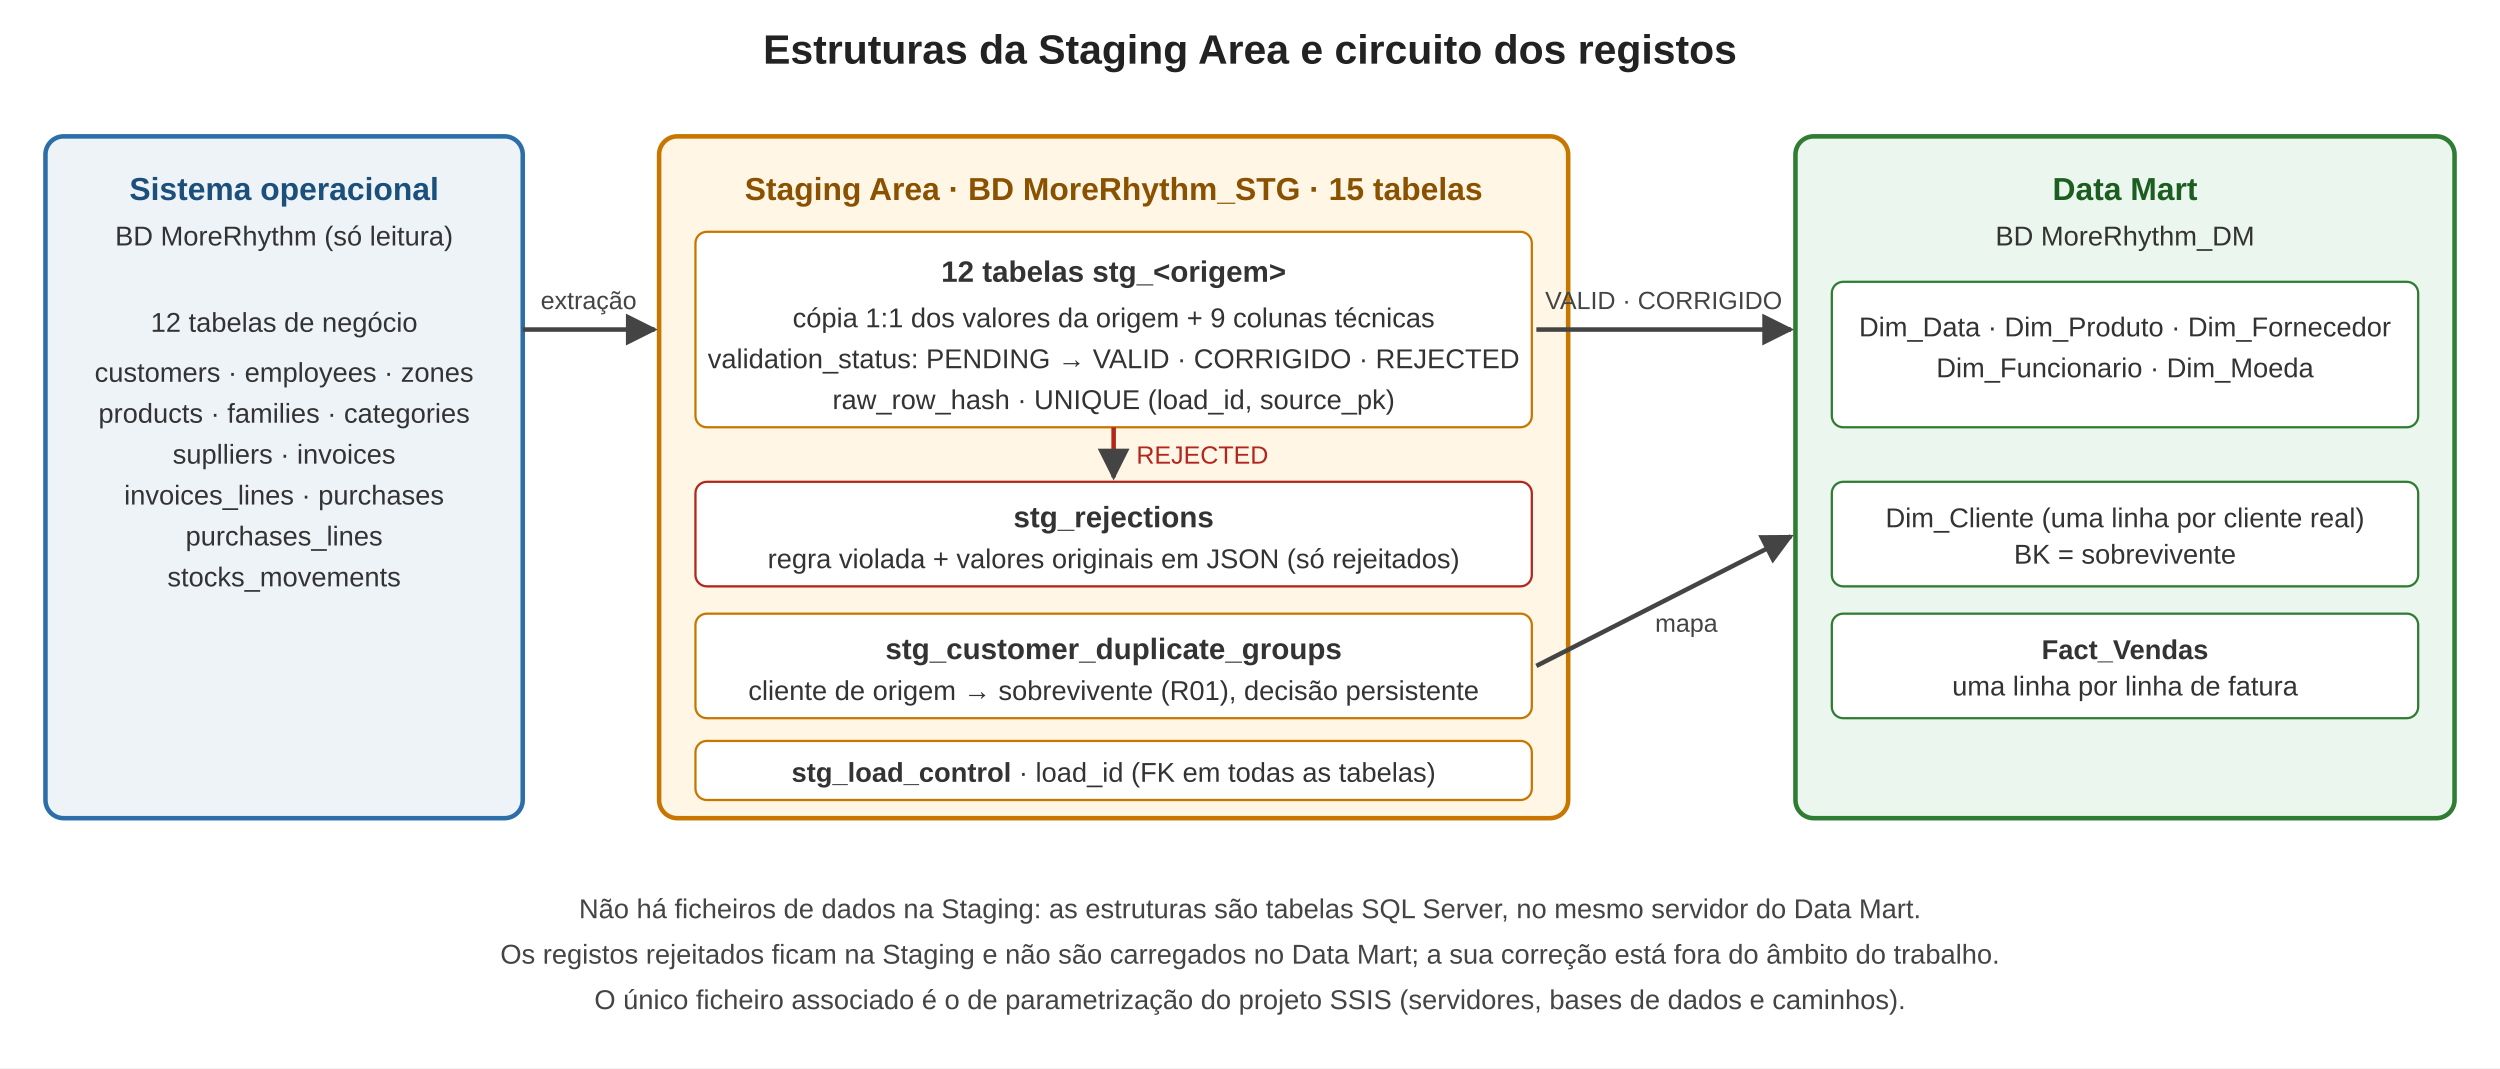
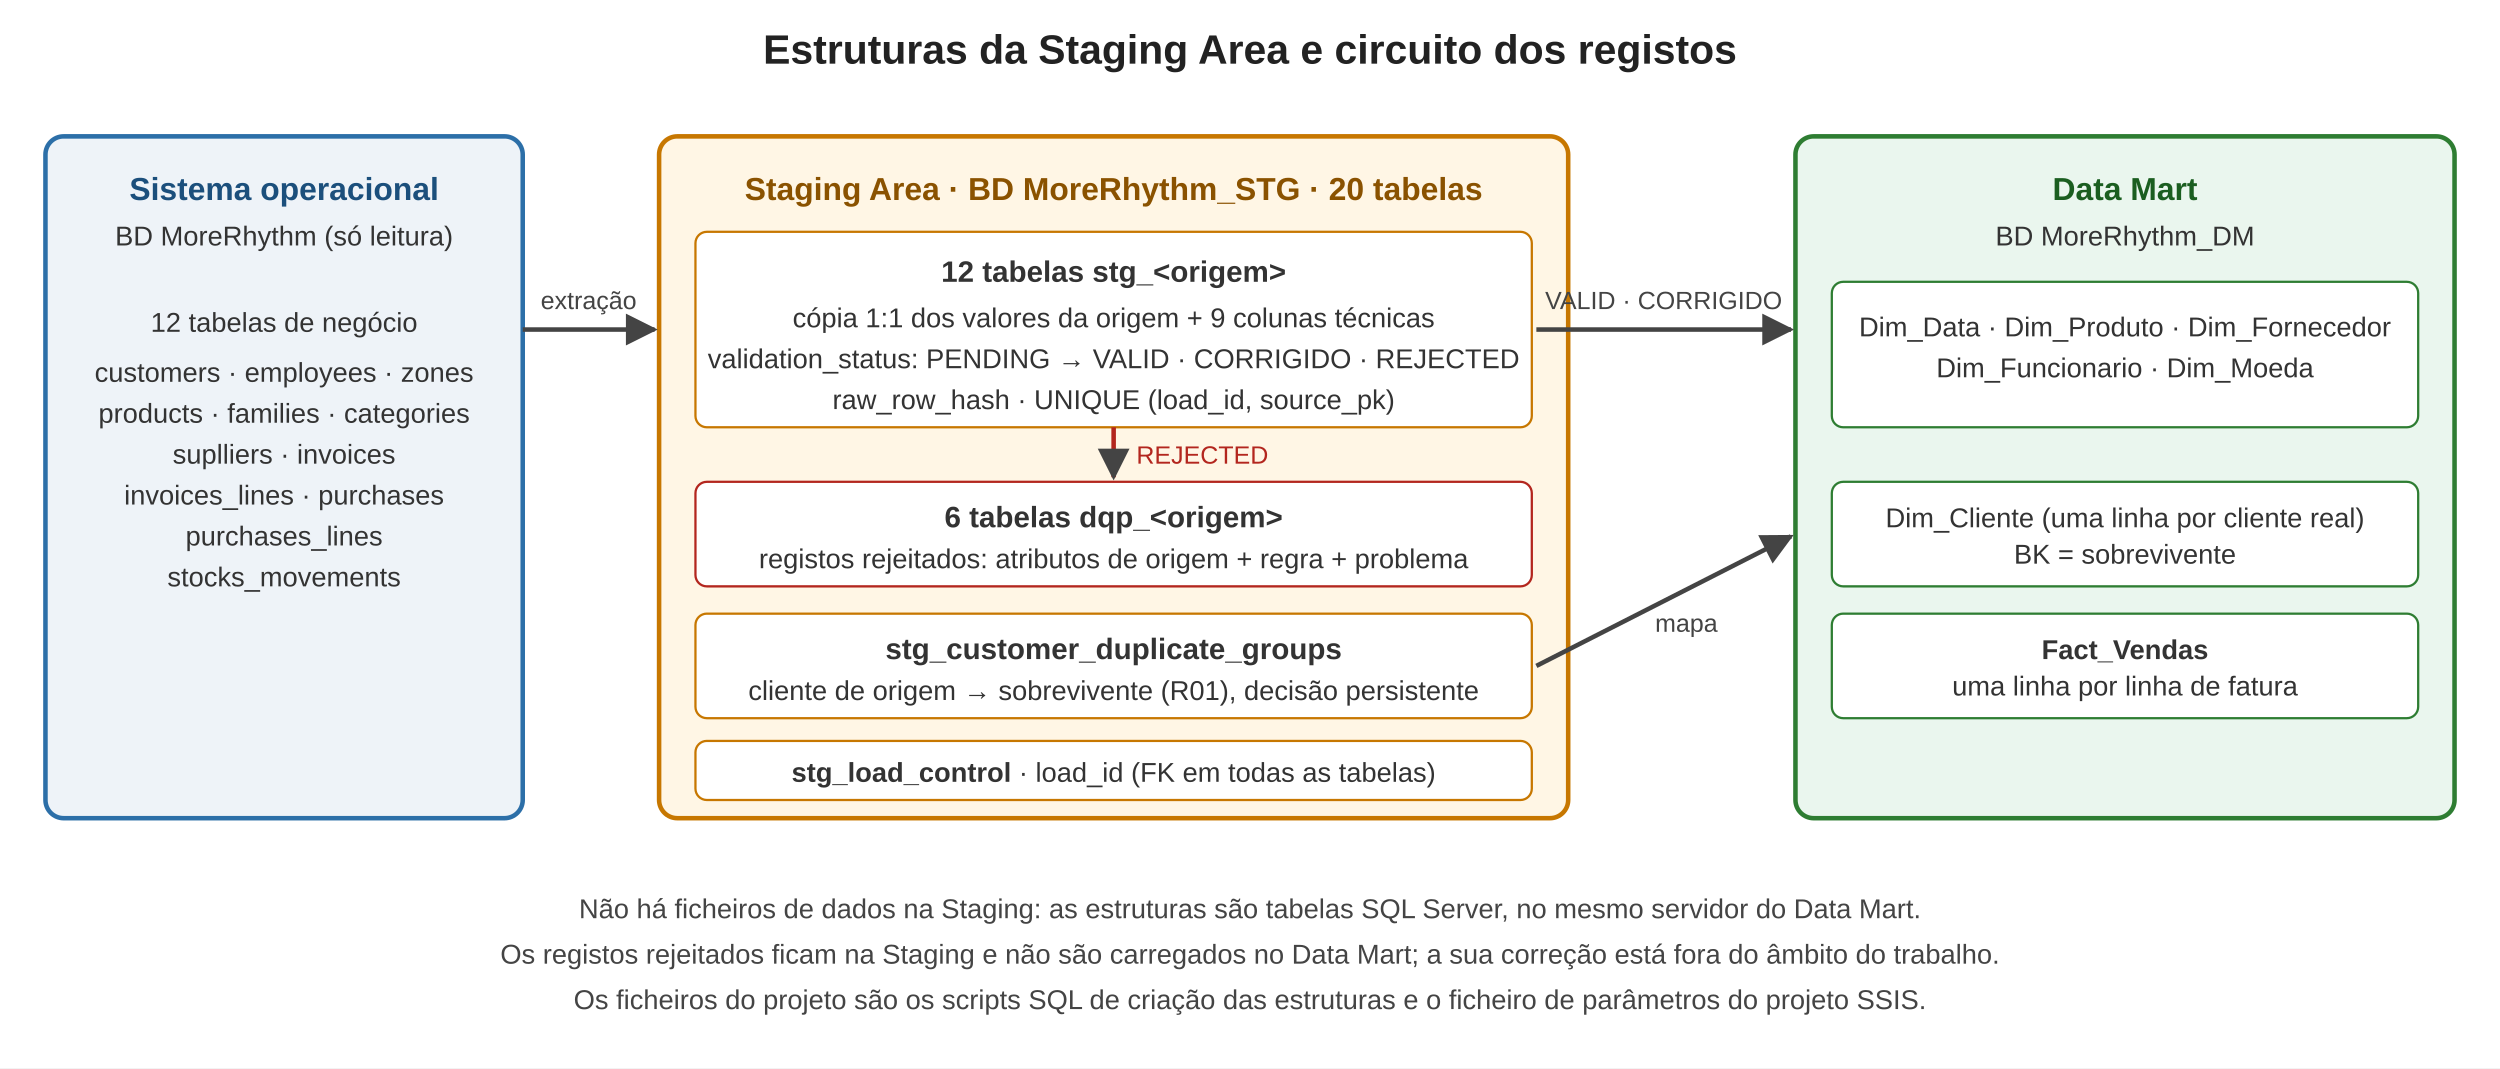
<svg xmlns="http://www.w3.org/2000/svg" viewBox="0 0 1100 470" font-family="Segoe UI, Arial, sans-serif">
  <defs>
    <marker id="a" viewBox="0 0 10 10" refX="9" refY="5" markerWidth="7" markerHeight="7" orient="auto">
      <path d="M0 0L10 5L0 10z" fill="#444" />
    </marker>
  </defs>
  <rect width="1100" height="470" fill="#ffffff" />
  <text x="550" y="28" text-anchor="middle" font-size="18" font-weight="700" fill="#222">Estruturas da Staging Area e circuito dos registos</text>
  <rect x="20" y="60" width="210" height="300" rx="8" fill="#eef3f8" stroke="#2c6fa8" stroke-width="2" />
  <text x="125" y="88" text-anchor="middle" font-size="14" font-weight="700" fill="#1b4f7c">Sistema operacional</text>
  <text x="125" y="108" text-anchor="middle" font-size="12" fill="#333">BD MoreRhythm (só leitura)</text>
  <text x="125" y="146" text-anchor="middle" font-size="12" fill="#333">12 tabelas de negócio</text>
  <text x="125" y="168" text-anchor="middle" font-size="12" fill="#333">customers · employees · zones</text>
  <text x="125" y="186" text-anchor="middle" font-size="12" fill="#333">products · families · categories</text>
  <text x="125" y="204" text-anchor="middle" font-size="12" fill="#333">suplliers · invoices</text>
  <text x="125" y="222" text-anchor="middle" font-size="12" fill="#333">invoices_lines · purchases</text>
  <text x="125" y="240" text-anchor="middle" font-size="12" fill="#333">purchases_lines</text>
  <text x="125" y="258" text-anchor="middle" font-size="12" fill="#333">stocks_movements</text>
  <rect x="290" y="60" width="400" height="300" rx="8" fill="#fff6e5" stroke="#c77700" stroke-width="2" />
-   <text x="490" y="88" text-anchor="middle" font-size="14" font-weight="700" fill="#8a5200">Staging Area · BD MoreRhythm_STG · 15 tabelas</text>
+   <text x="490" y="88" text-anchor="middle" font-size="14" font-weight="700" fill="#8a5200">Staging Area · BD MoreRhythm_STG · 20 tabelas</text>
  <rect x="306" y="102" width="368" height="86" rx="5" fill="#fff" stroke="#c77700" />
  <text x="490" y="124" text-anchor="middle" font-size="13" font-weight="700" fill="#333">12 tabelas stg_&lt;origem&gt;</text>
  <text x="490" y="144" text-anchor="middle" font-size="12" fill="#333">cópia 1:1 dos valores da origem + 9 colunas técnicas</text>
  <text x="490" y="162" text-anchor="middle" font-size="12" fill="#333">validation_status: PENDING → VALID · CORRIGIDO · REJECTED</text>
  <text x="490" y="180" text-anchor="middle" font-size="12" fill="#333">raw_row_hash · UNIQUE (load_id, source_pk)</text>
  <rect x="306" y="212" width="368" height="46" rx="5" fill="#fff" stroke="#b3261e" />
-   <text x="490" y="232" text-anchor="middle" font-size="13" font-weight="700" fill="#333">stg_rejections</text>
-   <text x="490" y="250" text-anchor="middle" font-size="12" fill="#333">regra violada + valores originais em JSON (só rejeitados)</text>
+   <text x="490" y="232" text-anchor="middle" font-size="13" font-weight="700" fill="#333">6 tabelas dqp_&lt;origem&gt;</text>
+   <text x="490" y="250" text-anchor="middle" font-size="12" fill="#333">registos rejeitados: atributos de origem + regra + problema</text>
  <rect x="306" y="270" width="368" height="46" rx="5" fill="#fff" stroke="#c77700" />
  <text x="490" y="290" text-anchor="middle" font-size="13" font-weight="700" fill="#333">stg_customer_duplicate_groups</text>
  <text x="490" y="308" text-anchor="middle" font-size="12" fill="#333">cliente de origem → sobrevivente (R01), decisão persistente</text>
  <rect x="306" y="326" width="368" height="26" rx="5" fill="#fff" stroke="#c77700" />
  <text x="490" y="344" text-anchor="middle" font-size="12" fill="#333">
    <tspan font-weight="700">stg_load_control</tspan> · load_id (FK em todas as tabelas)</text>
  <rect x="790" y="60" width="290" height="300" rx="8" fill="#eaf6ee" stroke="#2e7d32" stroke-width="2" />
  <text x="935" y="88" text-anchor="middle" font-size="14" font-weight="700" fill="#1b5e20">Data Mart</text>
  <text x="935" y="108" text-anchor="middle" font-size="12" fill="#333">BD MoreRhythm_DM</text>
  <rect x="806" y="124" width="258" height="64" rx="5" fill="#fff" stroke="#2e7d32" />
  <text x="935" y="148" text-anchor="middle" font-size="12" fill="#333">Dim_Data · Dim_Produto · Dim_Fornecedor</text>
  <text x="935" y="166" text-anchor="middle" font-size="12" fill="#333">Dim_Funcionario · Dim_Moeda</text>
  <rect x="806" y="212" width="258" height="46" rx="5" fill="#fff" stroke="#2e7d32" />
  <text x="935" y="232" text-anchor="middle" font-size="12" fill="#333">Dim_Cliente (uma linha por cliente real)</text>
  <text x="935" y="248" text-anchor="middle" font-size="12" fill="#333">BK = sobrevivente</text>
  <rect x="806" y="270" width="258" height="46" rx="5" fill="#fff" stroke="#2e7d32" />
  <text x="935" y="290" text-anchor="middle" font-size="12" font-weight="700" fill="#333">Fact_Vendas</text>
  <text x="935" y="306" text-anchor="middle" font-size="12" fill="#333">uma linha por linha de fatura</text>
  <line x1="230" y1="145" x2="288" y2="145" stroke="#444" stroke-width="2" marker-end="url(#a)" />
  <text x="259" y="136" text-anchor="middle" font-size="11" fill="#444">extração</text>
  <line x1="676" y1="145" x2="788" y2="145" stroke="#444" stroke-width="2" marker-end="url(#a)" />
  <text x="732" y="136" text-anchor="middle" font-size="11" fill="#444">VALID · CORRIGIDO</text>
  <line x1="676" y1="293" x2="788" y2="236" stroke="#444" stroke-width="2" marker-end="url(#a)" />
  <text x="742" y="278" text-anchor="middle" font-size="11" fill="#444">mapa</text>
  <path d="M490 188 L490 210" stroke="#b3261e" stroke-width="2" fill="none" marker-end="url(#a)" />
  <text x="500" y="204" font-size="11" fill="#b3261e">REJECTED</text>
  <text x="550" y="404" text-anchor="middle" font-size="12" fill="#444">Não há ficheiros de dados na Staging: as estruturas são tabelas SQL Server, no mesmo servidor do Data Mart.</text>
  <text x="550" y="424" text-anchor="middle" font-size="12" fill="#444">Os registos rejeitados ficam na Staging e não são carregados no Data Mart; a sua correção está fora do âmbito do trabalho.</text>
-   <text x="550" y="444" text-anchor="middle" font-size="12" fill="#444">O único ficheiro associado é o de parametrização do projeto SSIS (servidores, bases de dados e caminhos).</text>
+   <text x="550" y="444" text-anchor="middle" font-size="12" fill="#444">Os ficheiros do projeto são os scripts SQL de criação das estruturas e o ficheiro de parâmetros do projeto SSIS.</text>
</svg>
